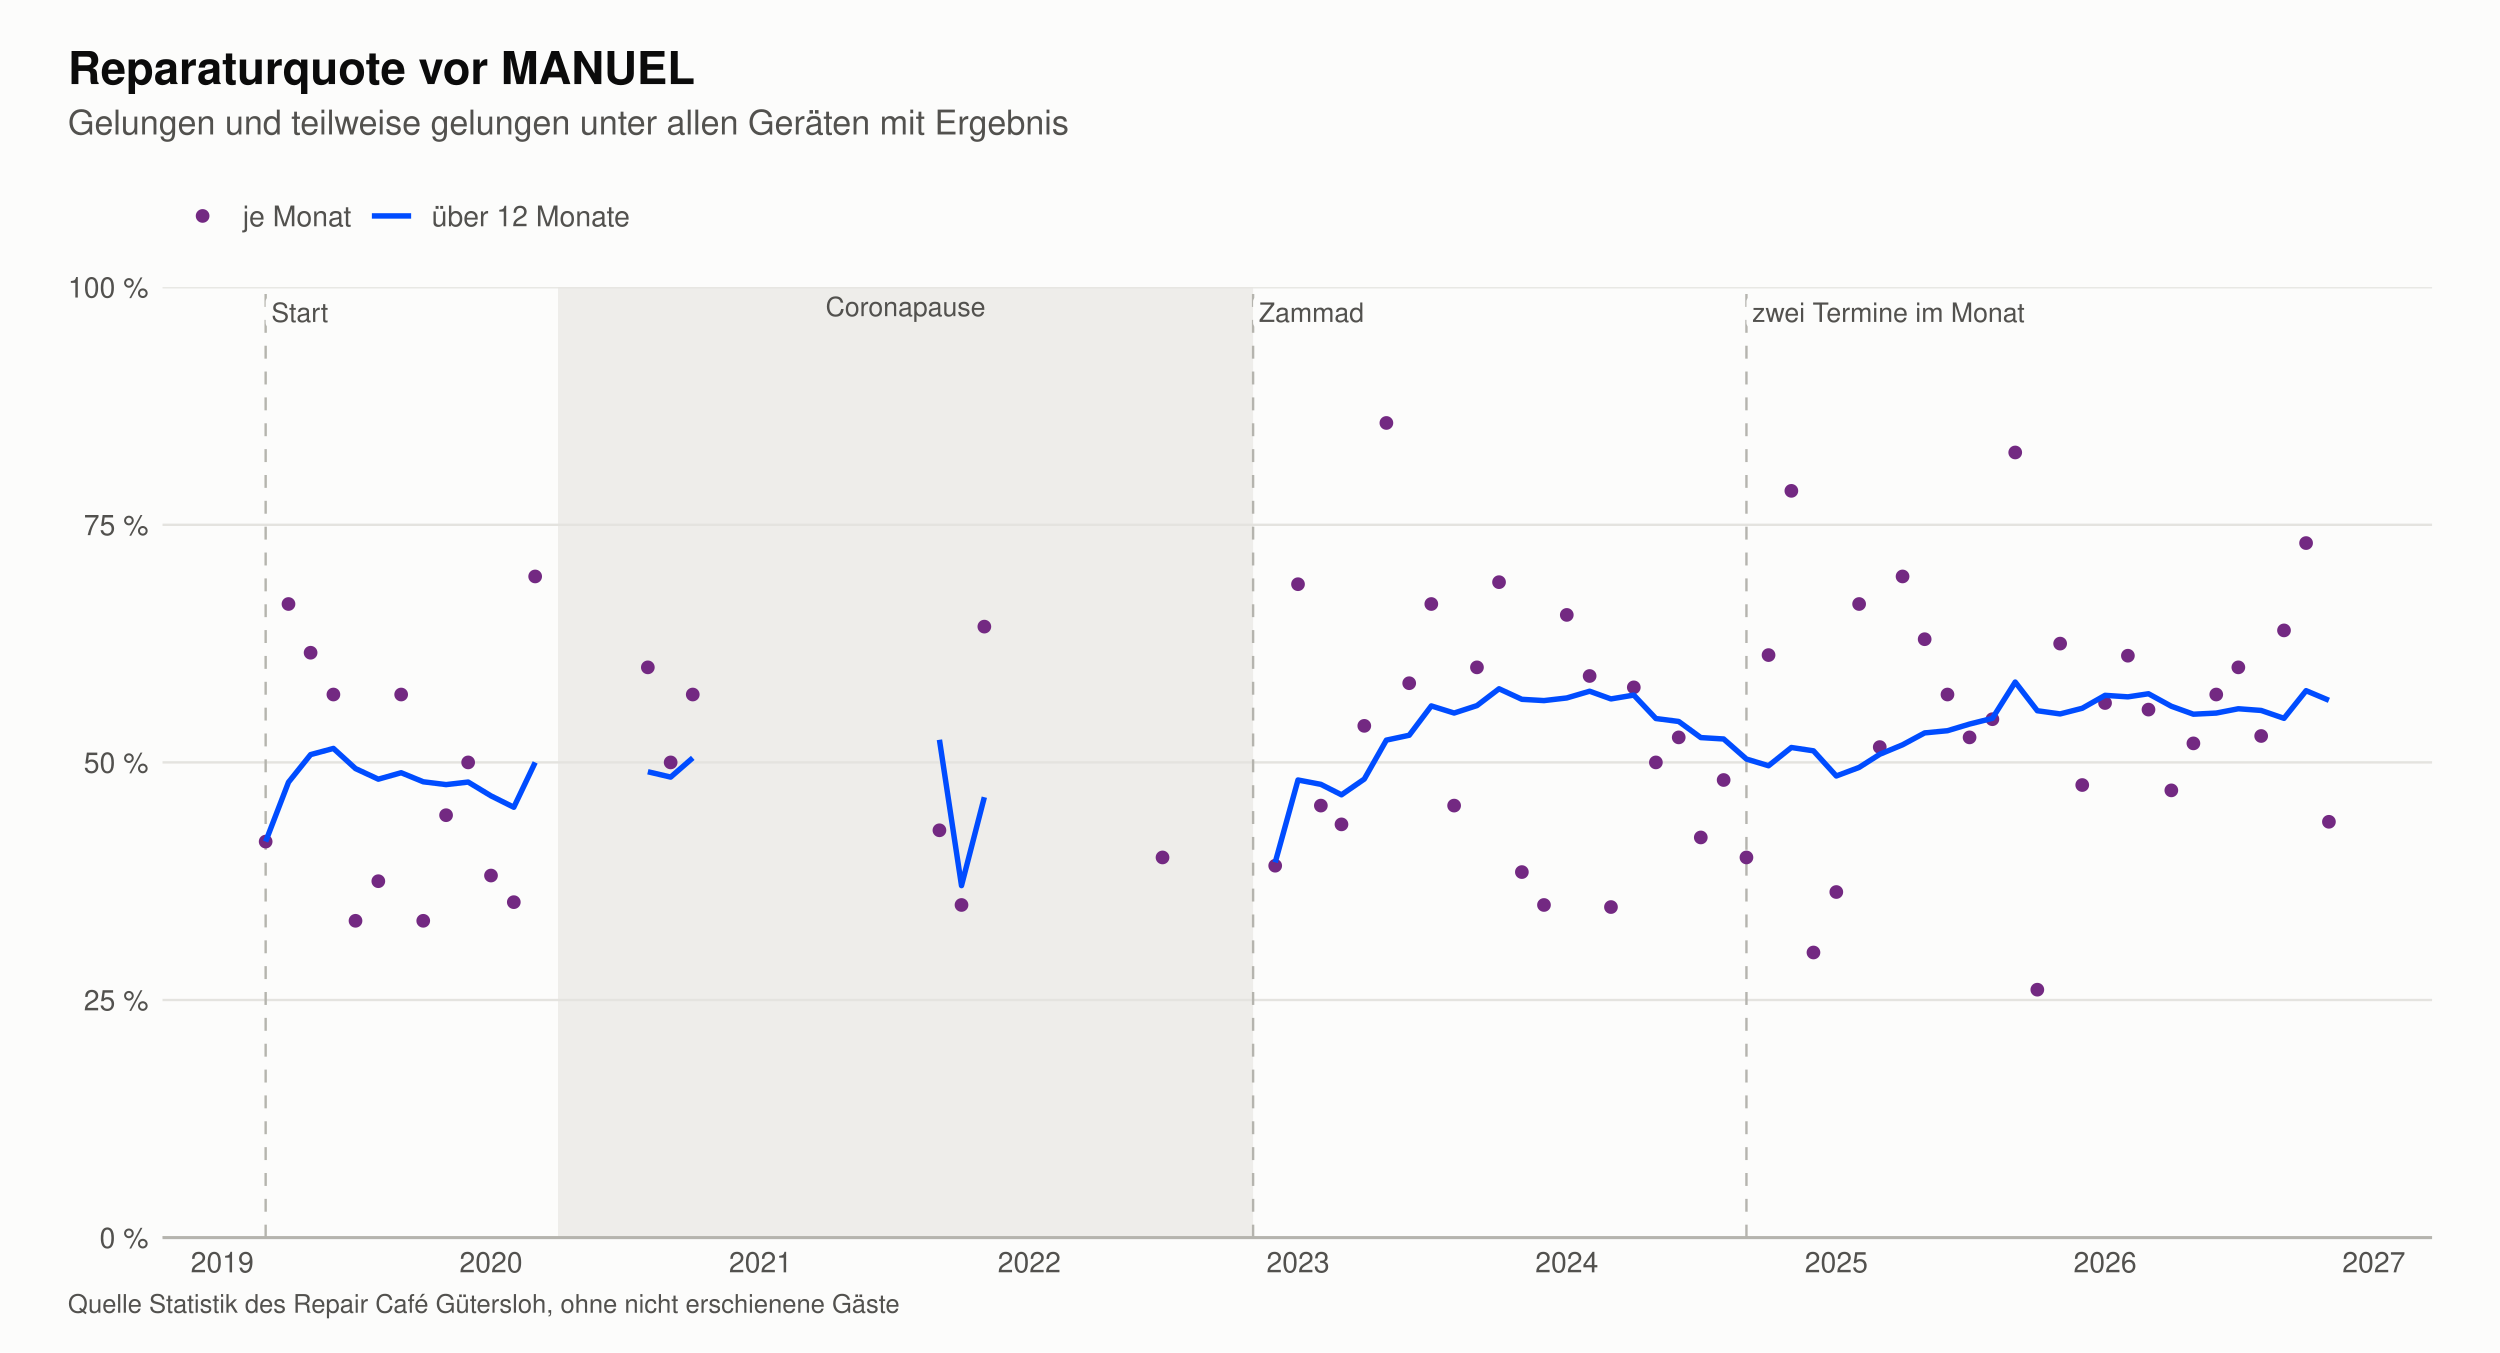
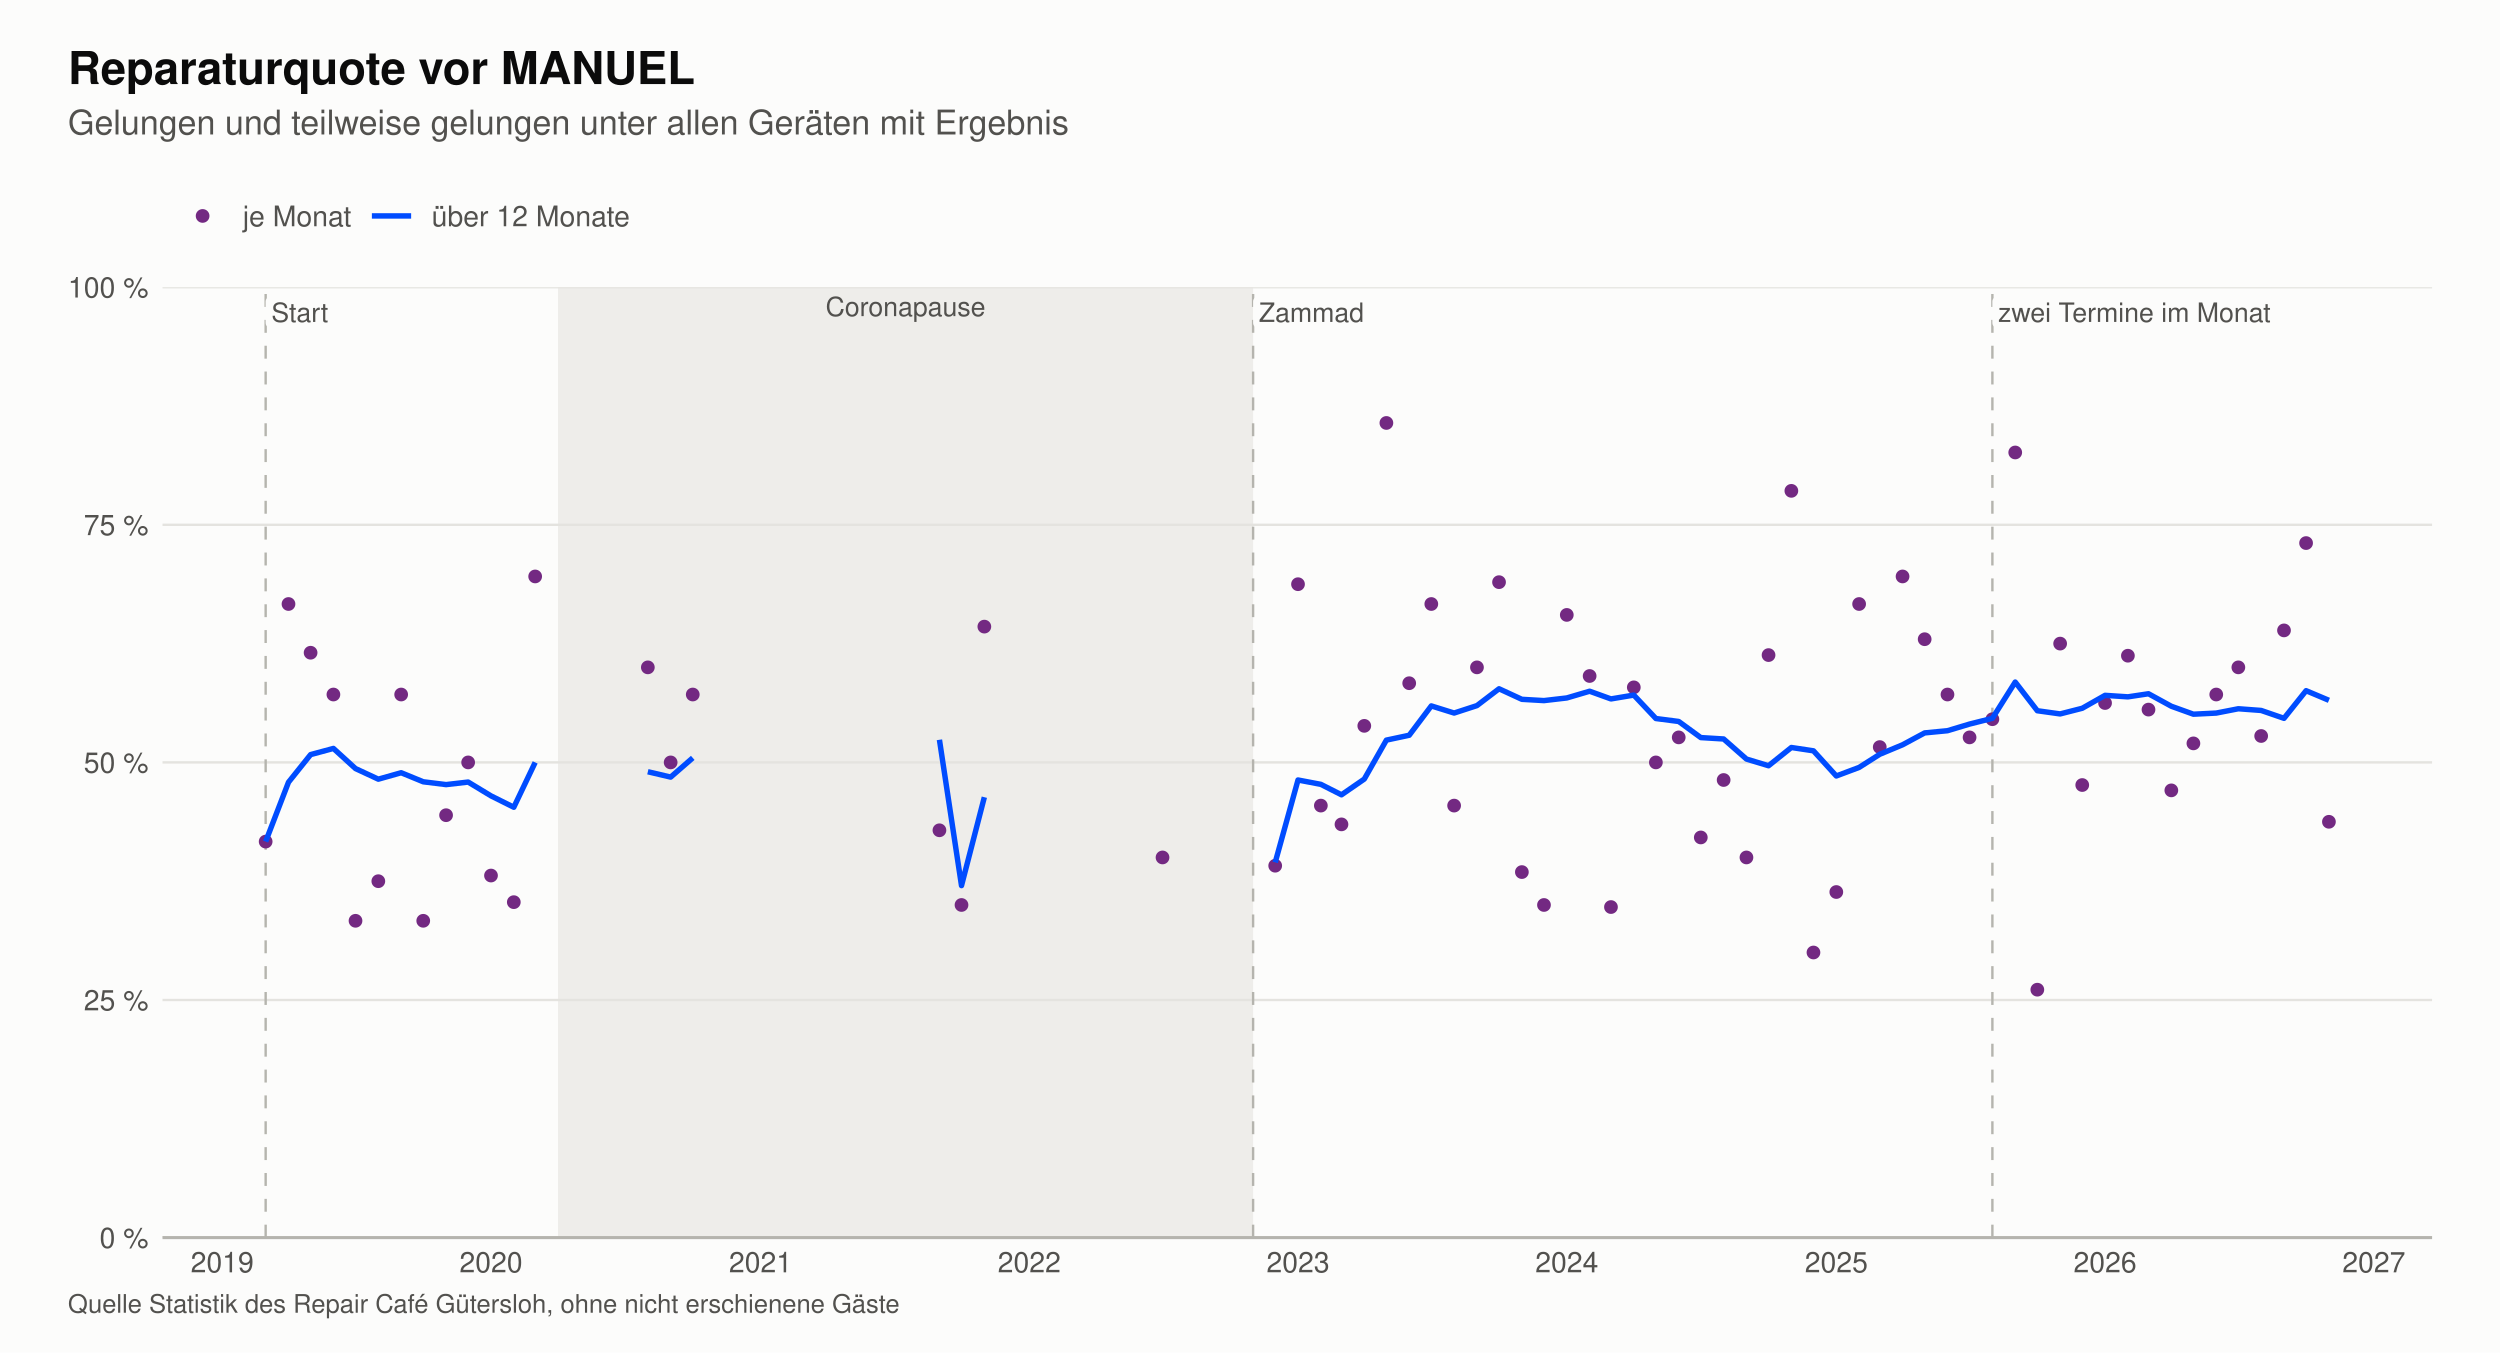
<svg xmlns="http://www.w3.org/2000/svg" width="880.00pt" height="476.00pt" viewBox="0 0 880.00 476.00">
  <style>@media (prefers-color-scheme: dark) {
[style*='fill: #FCFCFB'] { fill: #1A1A19 !important; }
[style*='stroke: #FCFCFB'] { stroke: #1A1A19 !important; }
[style*='fill: #0B0B0B'] { fill: #F0EFEC !important; }
[style*='stroke: #0B0B0B'] { stroke: #F0EFEC !important; }
[style*='fill: #52514E'] { fill: #C3C2B7 !important; }
[style*='stroke: #52514E'] { stroke: #C3C2B7 !important; }
[style*='fill: #E4E3DF'] { fill: #3A3A37 !important; }
[style*='stroke: #E4E3DF'] { stroke: #3A3A37 !important; }
[style*='fill: #B5B4AE'] { fill: #5C5B55 !important; }
[style*='stroke: #B5B4AE'] { stroke: #5C5B55 !important; }
[style*='fill: #9A9992'] { fill: #75746E !important; }
[style*='stroke: #9A9992'] { stroke: #75746E !important; }
[style*='fill: #2A78D6'] { fill: #3987E5 !important; }
[style*='stroke: #2A78D6'] { stroke: #3987E5 !important; }
[style*='fill: #EB6834'] { fill: #D95926 !important; }
[style*='stroke: #EB6834'] { stroke: #D95926 !important; }
}</style>
  <g class="svglite">
    <defs>
      <style type="text/css">
    .svglite line, .svglite polyline, .svglite polygon, .svglite path, .svglite rect, .svglite circle {
      fill: none;
      stroke: #000000;
      stroke-linecap: round;
      stroke-linejoin: round;
      stroke-miterlimit: 10.00;
    }
    .svglite text {
      white-space: pre;
    }
    .svglite g.glyphgroup path {
      fill: inherit;
      stroke: none;
    }
  </style>
    </defs>
    <rect width="100%" height="100%" style="stroke: none; fill: #FCFCFB;" />
    <defs>
      <clipPath id="cpMC4wMHw4ODAuMDB8MC4wMHw0NzYuMDA=">
        <rect x="0.00" y="0.00" width="880.00" height="476.00" />
      </clipPath>
    </defs>
    <g clip-path="url(#cpMC4wMHw4ODAuMDB8MC4wMHw0NzYuMDA=)">
      <rect x="0.00" y="0.00" width="880.00" height="476.00" style="stroke-width: 1.07; stroke: none; fill: #FCFCFB;" />
    </g>
    <defs>
      <clipPath id="cpNTcuMjB8ODU2LjA5fDEwMS4wOXw0MzUuNjQ=">
        <rect x="57.20" y="101.09" width="798.89" height="334.55" />
      </clipPath>
    </defs>
    <g clip-path="url(#cpNTcuMjB8ODU2LjA5fDEwMS4wOXw0MzUuNjQ=)">
      <polyline points="57.20,435.64 856.09,435.64 " style="stroke-width: 0.85; stroke: #E4E3DF; stroke-linecap: butt;" />
      <polyline points="57.20,352.00 856.09,352.00 " style="stroke-width: 0.85; stroke: #E4E3DF; stroke-linecap: butt;" />
      <polyline points="57.20,268.37 856.09,268.37 " style="stroke-width: 0.85; stroke: #E4E3DF; stroke-linecap: butt;" />
      <polyline points="57.20,184.73 856.09,184.73 " style="stroke-width: 0.85; stroke: #E4E3DF; stroke-linecap: butt;" />
      <polyline points="57.20,101.09 856.09,101.09 " style="stroke-width: 0.85; stroke: #E4E3DF; stroke-linecap: butt;" />
      <rect x="196.41" y="101.09" width="244.68" height="334.55" style="stroke-width: 1.07; stroke: none; stroke-linecap: butt; stroke-linejoin: miter; fill: #E4E3DF; fill-opacity: 0.60;" />
      <text x="318.75" y="111.27" text-anchor="middle" style="font-size: 9.39px;fill: #52514E; font-family: &quot;Nimbus Sans&quot;;" textLength="56.25px" lengthAdjust="spacingAndGlyphs">Coronapause</text>
      <line x1="93.51" y1="435.64" x2="93.51" y2="101.09" style="stroke-width: 0.85; stroke: #B5B4AE; stroke-dasharray: 4.55,4.55; stroke-linecap: butt;" />
      <line x1="441.09" y1="435.64" x2="441.09" y2="101.09" style="stroke-width: 0.85; stroke: #B5B4AE; stroke-dasharray: 4.55,4.55; stroke-linecap: butt;" />
-       <line x1="614.75" y1="435.64" x2="614.75" y2="101.09" style="stroke-width: 0.85; stroke: #B5B4AE; stroke-dasharray: 4.55,4.55; stroke-linecap: butt;" />
+       <line x1="701.32" y1="435.64" x2="701.32" y2="101.09" style="stroke-width: 0.85; stroke: #B5B4AE; stroke-dasharray: 4.55,4.55; stroke-linecap: butt;" />
      <polygon points="95.20,115.37 115.82,115.37 115.76,115.37 116.03,115.36 116.30,115.31 116.55,115.21 116.78,115.07 117.00,114.90 117.18,114.70 117.32,114.47 117.43,114.22 117.49,113.95 117.52,113.68 117.52,113.68 117.52,106.13 117.52,106.13 117.49,105.85 117.43,105.59 117.32,105.34 117.18,105.11 117.00,104.91 116.78,104.73 116.55,104.60 116.30,104.50 116.03,104.45 115.82,104.44 95.20,104.44 95.41,104.45 95.14,104.44 94.87,104.47 94.61,104.55 94.36,104.66 94.14,104.82 93.94,105.00 93.78,105.22 93.65,105.46 93.56,105.72 93.52,105.99 93.51,106.13 93.51,113.68 93.52,113.55 93.52,113.82 93.56,114.09 93.65,114.34 93.78,114.59 93.94,114.80 94.14,114.99 94.36,115.15 94.61,115.26 94.87,115.34 95.14,115.37 " style="stroke-width: 0.00; stroke: none; fill: #FCFCFB;" />
      <text x="95.51" y="113.32" style="font-size: 9.39px;fill: #52514E; font-family: &quot;Nimbus Sans&quot;;" textLength="20.02px" lengthAdjust="spacingAndGlyphs">Start</text>
      <polygon points="442.78,115.37 480.40,115.37 480.34,115.37 480.61,115.36 480.87,115.31 481.13,115.21 481.36,115.07 481.58,114.90 481.76,114.70 481.90,114.47 482.01,114.22 482.07,113.95 482.09,113.68 482.09,113.68 482.09,106.13 482.09,106.13 482.07,105.85 482.01,105.59 481.90,105.34 481.76,105.11 481.58,104.91 481.36,104.73 481.13,104.60 480.87,104.50 480.61,104.45 480.40,104.44 442.78,104.44 442.99,104.45 442.72,104.44 442.45,104.47 442.18,104.55 441.94,104.66 441.71,104.82 441.52,105.00 441.36,105.22 441.23,105.46 441.14,105.72 441.10,105.99 441.09,106.13 441.09,113.68 441.10,113.55 441.10,113.82 441.14,114.09 441.23,114.34 441.36,114.59 441.52,114.80 441.71,114.99 441.94,115.15 442.18,115.26 442.45,115.34 442.72,115.37 " style="stroke-width: 0.00; stroke: none; fill: #FCFCFB;" />
      <text x="443.09" y="113.32" style="font-size: 9.39px;fill: #52514E; font-family: &quot;Nimbus Sans&quot;;" textLength="37.02px" lengthAdjust="spacingAndGlyphs">Zammad</text>
-       <polygon points="616.44,115.37 712.89,115.37 712.82,115.37 713.10,115.36 713.36,115.31 713.62,115.21 713.85,115.07 714.06,114.90 714.24,114.70 714.39,114.47 714.50,114.22 714.56,113.95 714.58,113.68 714.58,113.68 714.58,106.13 714.58,106.13 714.56,105.85 714.50,105.59 714.39,105.34 714.24,105.11 714.06,104.91 713.85,104.73 713.62,104.60 713.36,104.50 713.10,104.45 712.89,104.44 616.44,104.44 616.65,104.45 616.38,104.44 616.11,104.47 615.84,104.55 615.60,104.66 615.38,104.82 615.18,105.00 615.02,105.22 614.89,105.46 614.80,105.72 614.76,105.99 614.75,106.13 614.75,113.68 614.76,113.55 614.76,113.82 614.80,114.09 614.89,114.34 615.02,114.59 615.18,114.80 615.38,114.99 615.60,115.15 615.84,115.26 616.11,115.34 616.38,115.37 " style="stroke-width: 0.00; stroke: none; fill: #FCFCFB;" />
-       <text x="616.75" y="113.32" style="font-size: 9.39px;fill: #52514E; font-family: &quot;Nimbus Sans&quot;;" textLength="95.84px" lengthAdjust="spacingAndGlyphs">zwei Termine im Monat</text>
+       <polygon points="703.01,115.37 799.46,115.37 799.40,115.37 799.67,115.36 799.93,115.31 800.19,115.21 800.42,115.07 800.63,114.90 800.81,114.70 800.96,114.47 801.07,114.22 801.13,113.95 801.15,113.68 801.15,113.68 801.15,106.13 801.15,106.13 801.13,105.85 801.07,105.59 800.96,105.34 800.81,105.11 800.63,104.91 800.42,104.73 800.19,104.60 799.93,104.50 799.67,104.45 799.46,104.44 703.01,104.44 703.22,104.45 702.95,104.44 702.68,104.47 702.42,104.55 702.17,104.66 701.95,104.82 701.75,105.00 701.59,105.22 701.46,105.46 701.37,105.72 701.33,105.99 701.32,106.13 701.32,113.68 701.33,113.55 701.33,113.82 701.37,114.09 701.46,114.34 701.59,114.59 701.75,114.80 701.95,114.99 702.17,115.15 702.42,115.26 702.68,115.34 702.95,115.37 " style="stroke-width: 0.00; stroke: none; fill: #FCFCFB;" />
+       <text x="703.32" y="113.32" style="font-size: 9.39px;fill: #52514E; font-family: &quot;Nimbus Sans&quot;;" textLength="95.84px" lengthAdjust="spacingAndGlyphs">zwei Termine im Monat</text>
      <circle cx="93.51" cy="296.24" r="2.06" style="stroke-width: 0.71; stroke: #732982; fill: #732982;" />
      <circle cx="101.55" cy="212.61" r="2.06" style="stroke-width: 0.71; stroke: #732982; fill: #732982;" />
      <circle cx="109.33" cy="229.76" r="2.06" style="stroke-width: 0.71; stroke: #732982; fill: #732982;" />
      <circle cx="117.36" cy="244.47" r="2.06" style="stroke-width: 0.71; stroke: #732982; fill: #732982;" />
      <circle cx="125.14" cy="324.12" r="2.06" style="stroke-width: 0.71; stroke: #732982; fill: #732982;" />
      <circle cx="133.17" cy="310.18" r="2.06" style="stroke-width: 0.71; stroke: #732982; fill: #732982;" />
      <circle cx="141.21" cy="244.47" r="2.06" style="stroke-width: 0.71; stroke: #732982; fill: #732982;" />
      <circle cx="148.98" cy="324.12" r="2.06" style="stroke-width: 0.71; stroke: #732982; fill: #732982;" />
      <circle cx="157.02" cy="286.95" r="2.06" style="stroke-width: 0.71; stroke: #732982; fill: #732982;" />
      <circle cx="164.79" cy="268.37" r="2.06" style="stroke-width: 0.71; stroke: #732982; fill: #732982;" />
      <circle cx="172.83" cy="308.19" r="2.06" style="stroke-width: 0.71; stroke: #732982; fill: #732982;" />
      <circle cx="180.86" cy="317.56" r="2.06" style="stroke-width: 0.71; stroke: #732982; fill: #732982;" />
      <circle cx="188.38" cy="202.91" r="2.06" style="stroke-width: 0.71; stroke: #732982; fill: #732982;" />
      <circle cx="228.04" cy="234.91" r="2.06" style="stroke-width: 0.71; stroke: #732982; fill: #732982;" />
      <circle cx="236.07" cy="268.37" r="2.06" style="stroke-width: 0.71; stroke: #732982; fill: #732982;" />
      <circle cx="243.85" cy="244.47" r="2.06" style="stroke-width: 0.71; stroke: #732982; fill: #732982;" />
      <circle cx="330.68" cy="292.26" r="2.06" style="stroke-width: 0.71; stroke: #732982; fill: #732982;" />
      <circle cx="338.45" cy="318.55" r="2.06" style="stroke-width: 0.71; stroke: #732982; fill: #732982;" />
      <circle cx="346.49" cy="220.57" r="2.06" style="stroke-width: 0.71; stroke: #732982; fill: #732982;" />
      <circle cx="409.21" cy="301.82" r="2.06" style="stroke-width: 0.71; stroke: #732982; fill: #732982;" />
      <circle cx="448.87" cy="304.73" r="2.06" style="stroke-width: 0.71; stroke: #732982; fill: #732982;" />
      <circle cx="456.90" cy="205.64" r="2.06" style="stroke-width: 0.71; stroke: #732982; fill: #732982;" />
      <circle cx="464.94" cy="283.57" r="2.06" style="stroke-width: 0.71; stroke: #732982; fill: #732982;" />
      <circle cx="472.20" cy="290.18" r="2.06" style="stroke-width: 0.71; stroke: #732982; fill: #732982;" />
      <circle cx="480.23" cy="255.50" r="2.06" style="stroke-width: 0.71; stroke: #732982; fill: #732982;" />
      <circle cx="488.01" cy="148.88" r="2.06" style="stroke-width: 0.71; stroke: #732982; fill: #732982;" />
      <circle cx="496.04" cy="240.49" r="2.06" style="stroke-width: 0.71; stroke: #732982; fill: #732982;" />
      <circle cx="503.82" cy="212.61" r="2.06" style="stroke-width: 0.71; stroke: #732982; fill: #732982;" />
      <circle cx="511.85" cy="283.57" r="2.06" style="stroke-width: 0.71; stroke: #732982; fill: #732982;" />
      <circle cx="519.89" cy="234.91" r="2.06" style="stroke-width: 0.71; stroke: #732982; fill: #732982;" />
      <circle cx="527.66" cy="204.92" r="2.06" style="stroke-width: 0.71; stroke: #732982; fill: #732982;" />
      <circle cx="535.70" cy="306.97" r="2.06" style="stroke-width: 0.71; stroke: #732982; fill: #732982;" />
      <circle cx="543.48" cy="318.55" r="2.06" style="stroke-width: 0.71; stroke: #732982; fill: #732982;" />
      <circle cx="551.51" cy="216.45" r="2.06" style="stroke-width: 0.71; stroke: #732982; fill: #732982;" />
      <circle cx="559.55" cy="237.95" r="2.06" style="stroke-width: 0.71; stroke: #732982; fill: #732982;" />
      <circle cx="567.06" cy="319.28" r="2.06" style="stroke-width: 0.71; stroke: #732982; fill: #732982;" />
      <circle cx="575.10" cy="241.95" r="2.06" style="stroke-width: 0.71; stroke: #732982; fill: #732982;" />
      <circle cx="582.87" cy="268.37" r="2.06" style="stroke-width: 0.71; stroke: #732982; fill: #732982;" />
      <circle cx="590.91" cy="259.56" r="2.06" style="stroke-width: 0.71; stroke: #732982; fill: #732982;" />
      <circle cx="598.68" cy="294.78" r="2.06" style="stroke-width: 0.71; stroke: #732982; fill: #732982;" />
      <circle cx="606.72" cy="274.56" r="2.06" style="stroke-width: 0.71; stroke: #732982; fill: #732982;" />
      <circle cx="614.75" cy="301.82" r="2.06" style="stroke-width: 0.71; stroke: #732982; fill: #732982;" />
      <circle cx="622.53" cy="230.59" r="2.06" style="stroke-width: 0.71; stroke: #732982; fill: #732982;" />
      <circle cx="630.56" cy="172.78" r="2.06" style="stroke-width: 0.71; stroke: #732982; fill: #732982;" />
      <circle cx="638.34" cy="335.28" r="2.06" style="stroke-width: 0.71; stroke: #732982; fill: #732982;" />
      <circle cx="646.38" cy="313.99" r="2.06" style="stroke-width: 0.71; stroke: #732982; fill: #732982;" />
      <circle cx="654.41" cy="212.61" r="2.06" style="stroke-width: 0.71; stroke: #732982; fill: #732982;" />
      <circle cx="661.67" cy="262.97" r="2.06" style="stroke-width: 0.71; stroke: #732982; fill: #732982;" />
      <circle cx="669.70" cy="202.91" r="2.06" style="stroke-width: 0.71; stroke: #732982; fill: #732982;" />
      <circle cx="677.48" cy="225.00" r="2.06" style="stroke-width: 0.71; stroke: #732982; fill: #732982;" />
      <circle cx="685.51" cy="244.47" r="2.06" style="stroke-width: 0.71; stroke: #732982; fill: #732982;" />
      <circle cx="693.29" cy="259.56" r="2.06" style="stroke-width: 0.71; stroke: #732982; fill: #732982;" />
      <circle cx="701.32" cy="253.16" r="2.06" style="stroke-width: 0.71; stroke: #732982; fill: #732982;" />
      <circle cx="709.36" cy="159.27" r="2.06" style="stroke-width: 0.71; stroke: #732982; fill: #732982;" />
      <circle cx="717.14" cy="348.37" r="2.06" style="stroke-width: 0.71; stroke: #732982; fill: #732982;" />
      <circle cx="725.17" cy="226.55" r="2.06" style="stroke-width: 0.71; stroke: #732982; fill: #732982;" />
      <circle cx="732.95" cy="276.33" r="2.06" style="stroke-width: 0.71; stroke: #732982; fill: #732982;" />
      <circle cx="740.98" cy="247.46" r="2.06" style="stroke-width: 0.71; stroke: #732982; fill: #732982;" />
      <circle cx="749.02" cy="230.81" r="2.06" style="stroke-width: 0.71; stroke: #732982; fill: #732982;" />
      <circle cx="756.27" cy="249.78" r="2.06" style="stroke-width: 0.71; stroke: #732982; fill: #732982;" />
      <circle cx="764.31" cy="278.21" r="2.06" style="stroke-width: 0.71; stroke: #732982; fill: #732982;" />
      <circle cx="772.08" cy="261.67" r="2.06" style="stroke-width: 0.71; stroke: #732982; fill: #732982;" />
      <circle cx="780.12" cy="244.47" r="2.06" style="stroke-width: 0.71; stroke: #732982; fill: #732982;" />
      <circle cx="787.90" cy="234.91" r="2.06" style="stroke-width: 0.71; stroke: #732982; fill: #732982;" />
      <circle cx="795.93" cy="259.07" r="2.06" style="stroke-width: 0.71; stroke: #732982; fill: #732982;" />
      <circle cx="803.97" cy="221.90" r="2.06" style="stroke-width: 0.71; stroke: #732982; fill: #732982;" />
      <circle cx="811.74" cy="191.16" r="2.06" style="stroke-width: 0.71; stroke: #732982; fill: #732982;" />
      <circle cx="819.78" cy="289.27" r="2.06" style="stroke-width: 0.71; stroke: #732982; fill: #732982;" />
      <polyline points="93.51,296.24 101.55,275.34 109.33,265.62 117.36,263.45 125.14,270.54 133.17,274.27 141.21,272.00 148.98,275.19 157.02,276.18 164.79,275.28 172.83,280.15 180.86,284.15 188.38,268.37 " style="stroke-width: 1.92; stroke: #004CFF; stroke-linecap: butt;" />
      <polyline points="228.04,271.65 236.07,273.54 243.85,266.77 " style="stroke-width: 1.92; stroke: #004CFF; stroke-linecap: butt;" />
      <polyline points="330.68,260.40 338.45,311.73 346.49,280.61 " style="stroke-width: 1.92; stroke: #004CFF; stroke-linecap: butt;" />
      <polyline points="448.87,303.58 456.90,274.56 464.94,276.09 472.20,279.77 480.23,274.23 488.01,260.52 496.04,258.81 503.82,248.48 511.85,250.99 519.89,248.37 527.66,242.45 535.70,246.16 543.48,246.61 551.51,245.68 559.55,243.31 567.06,246.02 575.10,244.67 582.87,252.92 590.91,253.96 598.68,259.63 606.72,260.12 614.75,267.19 622.53,269.54 630.56,263.12 638.34,264.29 646.38,273.14 654.41,270.13 661.67,265.51 669.70,262.17 677.48,257.98 685.51,257.21 693.29,254.87 701.32,252.85 709.36,240.09 717.14,250.18 725.17,251.30 732.95,249.31 740.98,244.76 749.02,245.29 756.27,244.20 764.31,248.60 772.08,251.40 780.12,251.00 787.90,249.48 795.93,250.08 803.97,252.85 811.74,243.12 819.78,246.51 " style="stroke-width: 1.92; stroke: #004CFF; stroke-linecap: butt;" />
    </g>
    <g clip-path="url(#cpMC4wMHw4ODAuMDB8MC4wMHw0NzYuMDA=)">
      <text x="52.27" y="439.28" text-anchor="end" style="font-size: 10.00px;fill: #52514E; font-family: &quot;Nimbus Sans&quot;;" textLength="17.23px" lengthAdjust="spacingAndGlyphs">0 %</text>
      <text x="52.27" y="355.65" text-anchor="end" style="font-size: 10.00px;fill: #52514E; font-family: &quot;Nimbus Sans&quot;;" textLength="22.80px" lengthAdjust="spacingAndGlyphs">25 %</text>
      <text x="52.27" y="272.01" text-anchor="end" style="font-size: 10.00px;fill: #52514E; font-family: &quot;Nimbus Sans&quot;;" textLength="22.80px" lengthAdjust="spacingAndGlyphs">50 %</text>
      <text x="52.27" y="188.37" text-anchor="end" style="font-size: 10.00px;fill: #52514E; font-family: &quot;Nimbus Sans&quot;;" textLength="22.80px" lengthAdjust="spacingAndGlyphs">75 %</text>
      <text x="52.27" y="104.73" text-anchor="end" style="font-size: 10.00px;fill: #52514E; font-family: &quot;Nimbus Sans&quot;;" textLength="28.36px" lengthAdjust="spacingAndGlyphs">100 %</text>
      <polyline points="57.20,435.64 856.09,435.64 " style="stroke-width: 1.07; stroke: #B5B4AE; stroke-linecap: butt;" />
      <text x="78.22" y="447.86" text-anchor="middle" style="font-size: 10.00px;fill: #52514E; font-family: &quot;Nimbus Sans&quot;;" textLength="22.25px" lengthAdjust="spacingAndGlyphs">2019</text>
      <text x="172.83" y="447.86" text-anchor="middle" style="font-size: 10.00px;fill: #52514E; font-family: &quot;Nimbus Sans&quot;;" textLength="22.25px" lengthAdjust="spacingAndGlyphs">2020</text>
      <text x="267.69" y="447.86" text-anchor="middle" style="font-size: 10.00px;fill: #52514E; font-family: &quot;Nimbus Sans&quot;;" textLength="22.25px" lengthAdjust="spacingAndGlyphs">2021</text>
      <text x="362.30" y="447.86" text-anchor="middle" style="font-size: 10.00px;fill: #52514E; font-family: &quot;Nimbus Sans&quot;;" textLength="22.25px" lengthAdjust="spacingAndGlyphs">2022</text>
      <text x="456.90" y="447.86" text-anchor="middle" style="font-size: 10.00px;fill: #52514E; font-family: &quot;Nimbus Sans&quot;;" textLength="22.25px" lengthAdjust="spacingAndGlyphs">2023</text>
      <text x="551.51" y="447.86" text-anchor="middle" style="font-size: 10.00px;fill: #52514E; font-family: &quot;Nimbus Sans&quot;;" textLength="22.25px" lengthAdjust="spacingAndGlyphs">2024</text>
      <text x="646.38" y="447.86" text-anchor="middle" style="font-size: 10.00px;fill: #52514E; font-family: &quot;Nimbus Sans&quot;;" textLength="22.25px" lengthAdjust="spacingAndGlyphs">2025</text>
      <text x="740.98" y="447.86" text-anchor="middle" style="font-size: 10.00px;fill: #52514E; font-family: &quot;Nimbus Sans&quot;;" textLength="22.25px" lengthAdjust="spacingAndGlyphs">2026</text>
      <text x="835.59" y="447.86" text-anchor="middle" style="font-size: 10.00px;fill: #52514E; font-family: &quot;Nimbus Sans&quot;;" textLength="22.25px" lengthAdjust="spacingAndGlyphs">2027</text>
      <circle cx="71.32" cy="76.01" r="2.06" style="stroke-width: 0.71; stroke: #732982; fill: #732982;" />
      <line x1="130.90" y1="76.01" x2="144.72" y2="76.01" style="stroke-width: 1.92; stroke: #004CFF; stroke-linecap: butt;" />
      <text x="85.44" y="79.65" style="font-size: 10.00px;fill: #52514E; font-family: &quot;Nimbus Sans&quot;;" textLength="38.25px" lengthAdjust="spacingAndGlyphs">je Monat</text>
      <text x="151.93" y="79.65" style="font-size: 10.00px;fill: #52514E; font-family: &quot;Nimbus Sans&quot;;" textLength="69.81px" lengthAdjust="spacingAndGlyphs">über 12 Monate</text>
      <text x="23.91" y="47.32" style="font-size: 12.00px;fill: #52514E; font-family: &quot;Nimbus Sans&quot;;" textLength="352.41px" lengthAdjust="spacingAndGlyphs">Gelungen und teilweise gelungen unter allen Geräten mit Ergebnis</text>
      <text x="23.91" y="29.60" style="font-size: 16.00px; font-weight: bold;fill: #0B0B0B; font-family: &quot;Nimbus Sans&quot;;" textLength="220.72px" lengthAdjust="spacingAndGlyphs">Reparaturquote vor MANUEL</text>
      <text x="23.91" y="462.08" style="font-size: 9.00px;fill: #52514E; font-family: &quot;Nimbus Sans&quot;;" textLength="292.66px" lengthAdjust="spacingAndGlyphs">Quelle Statistik des Repair Café Gütersloh, ohne nicht erschienene Gäste</text>
    </g>
  </g>
</svg>
